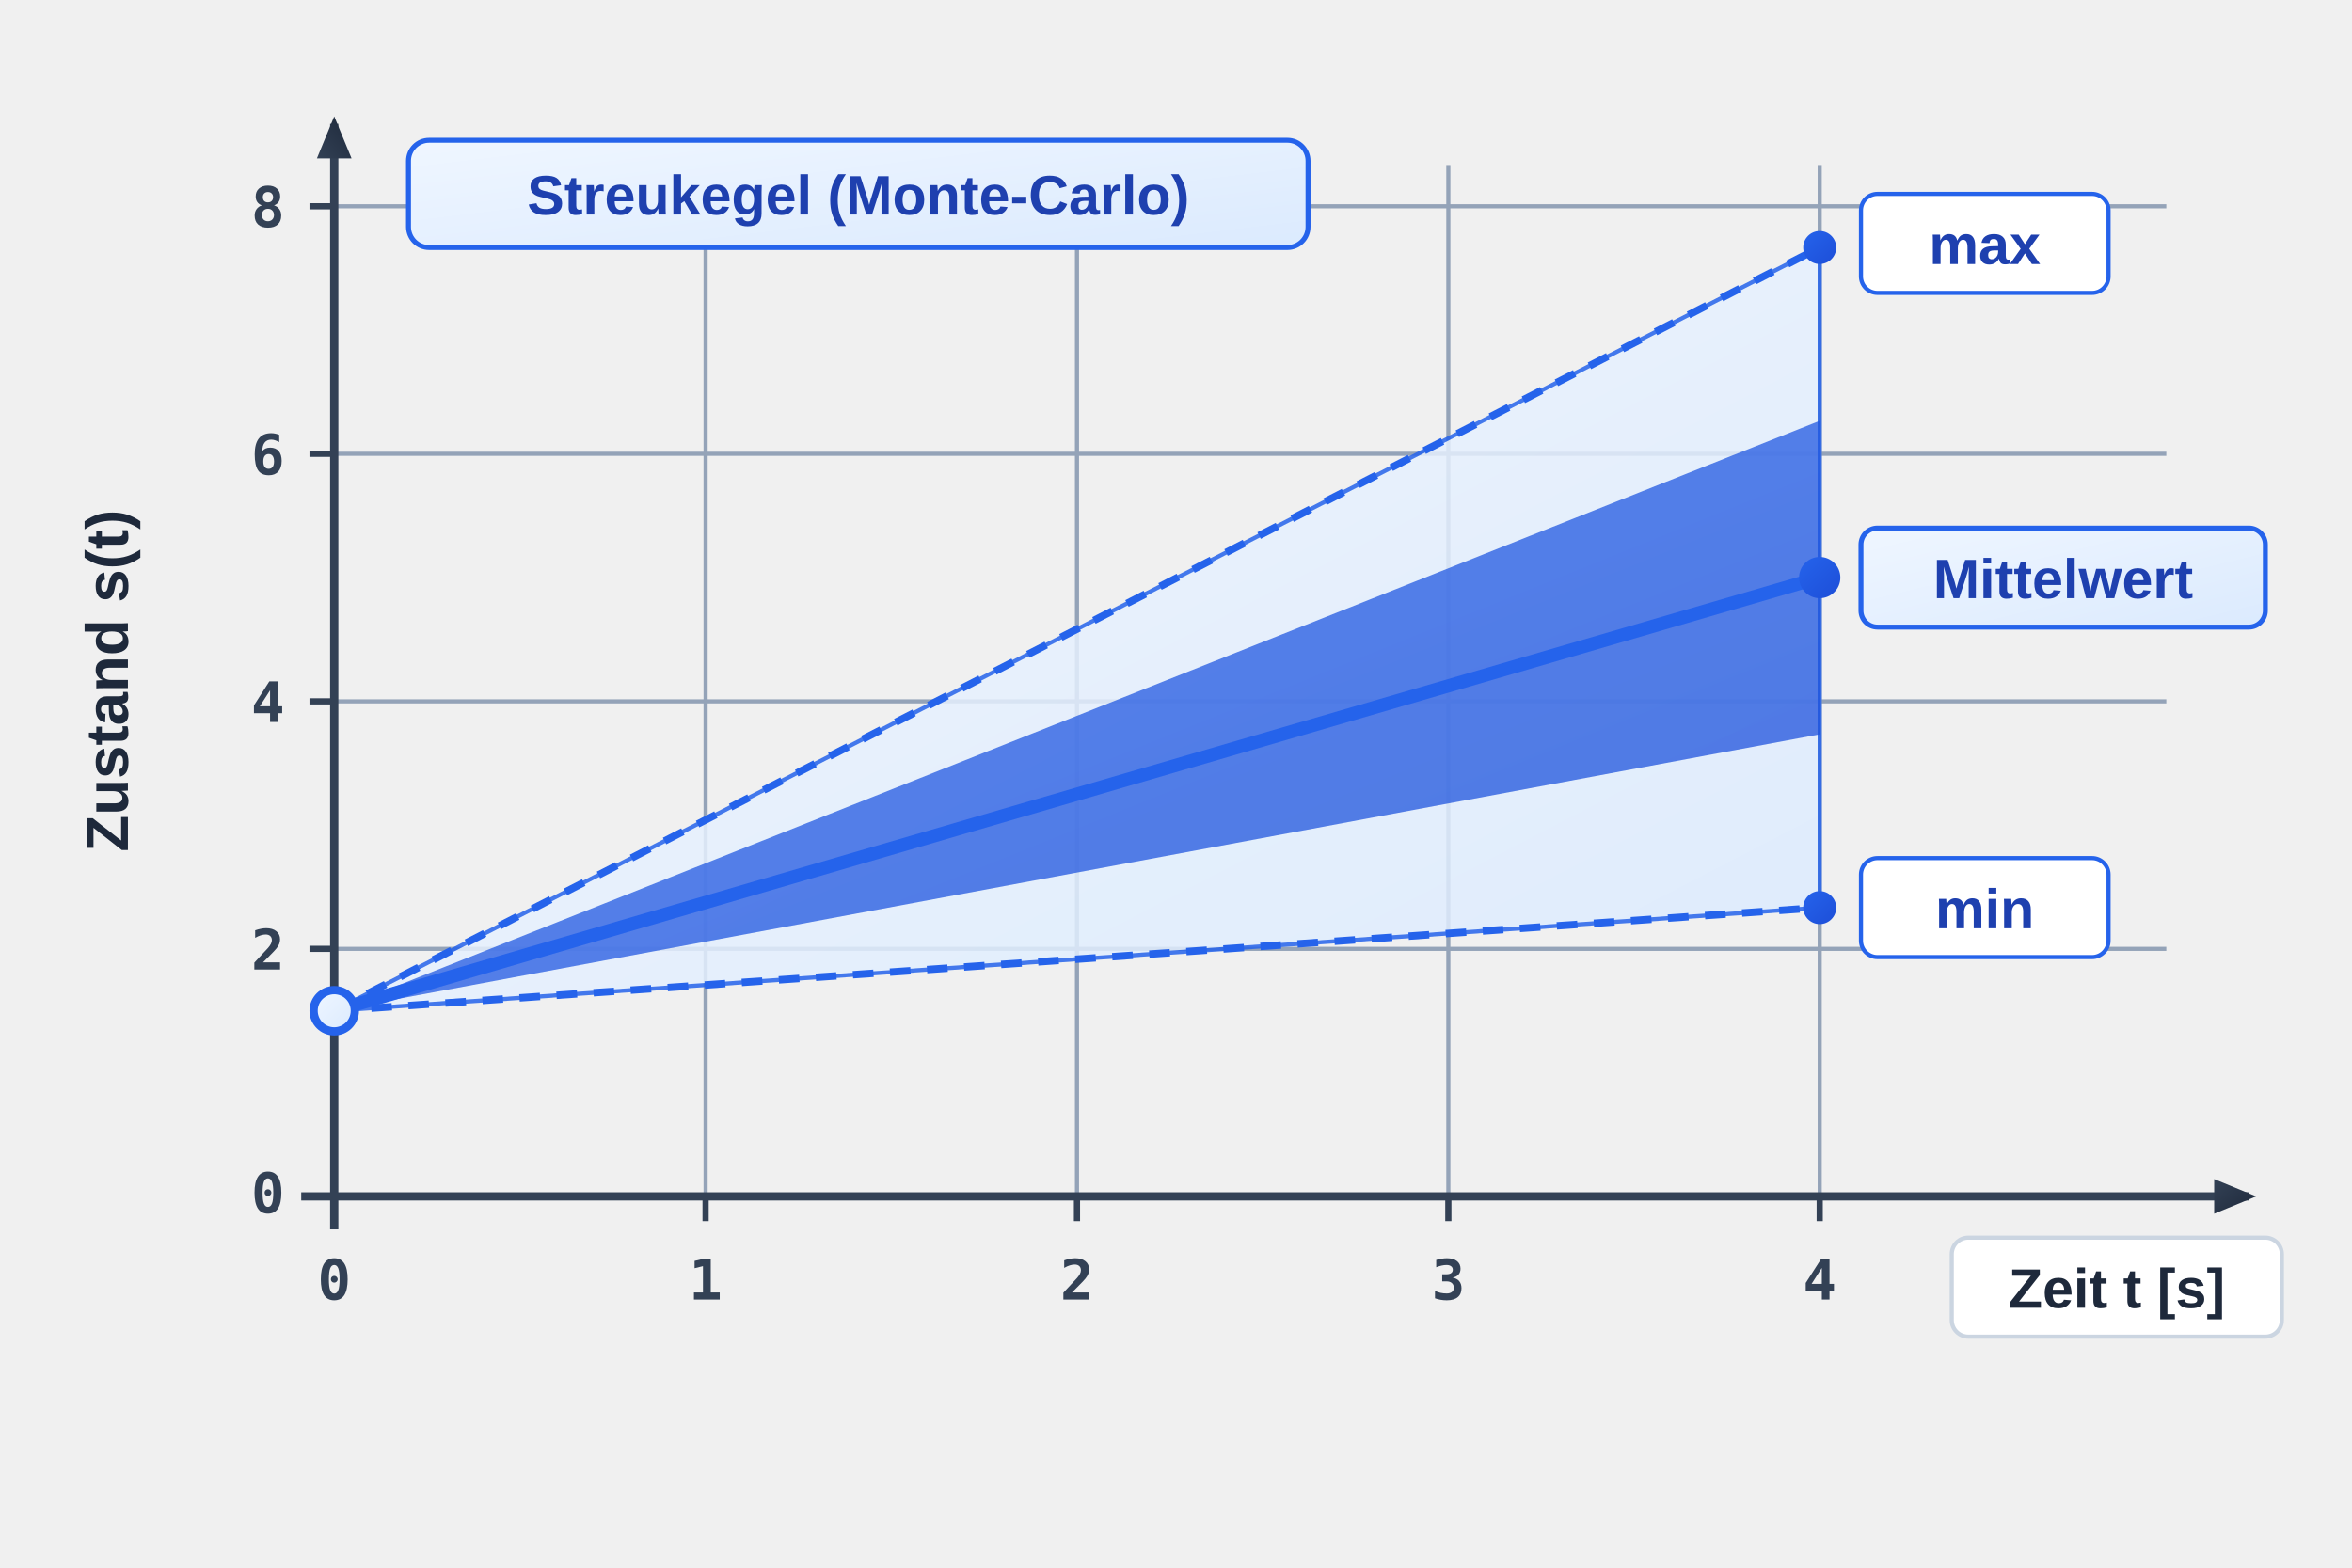
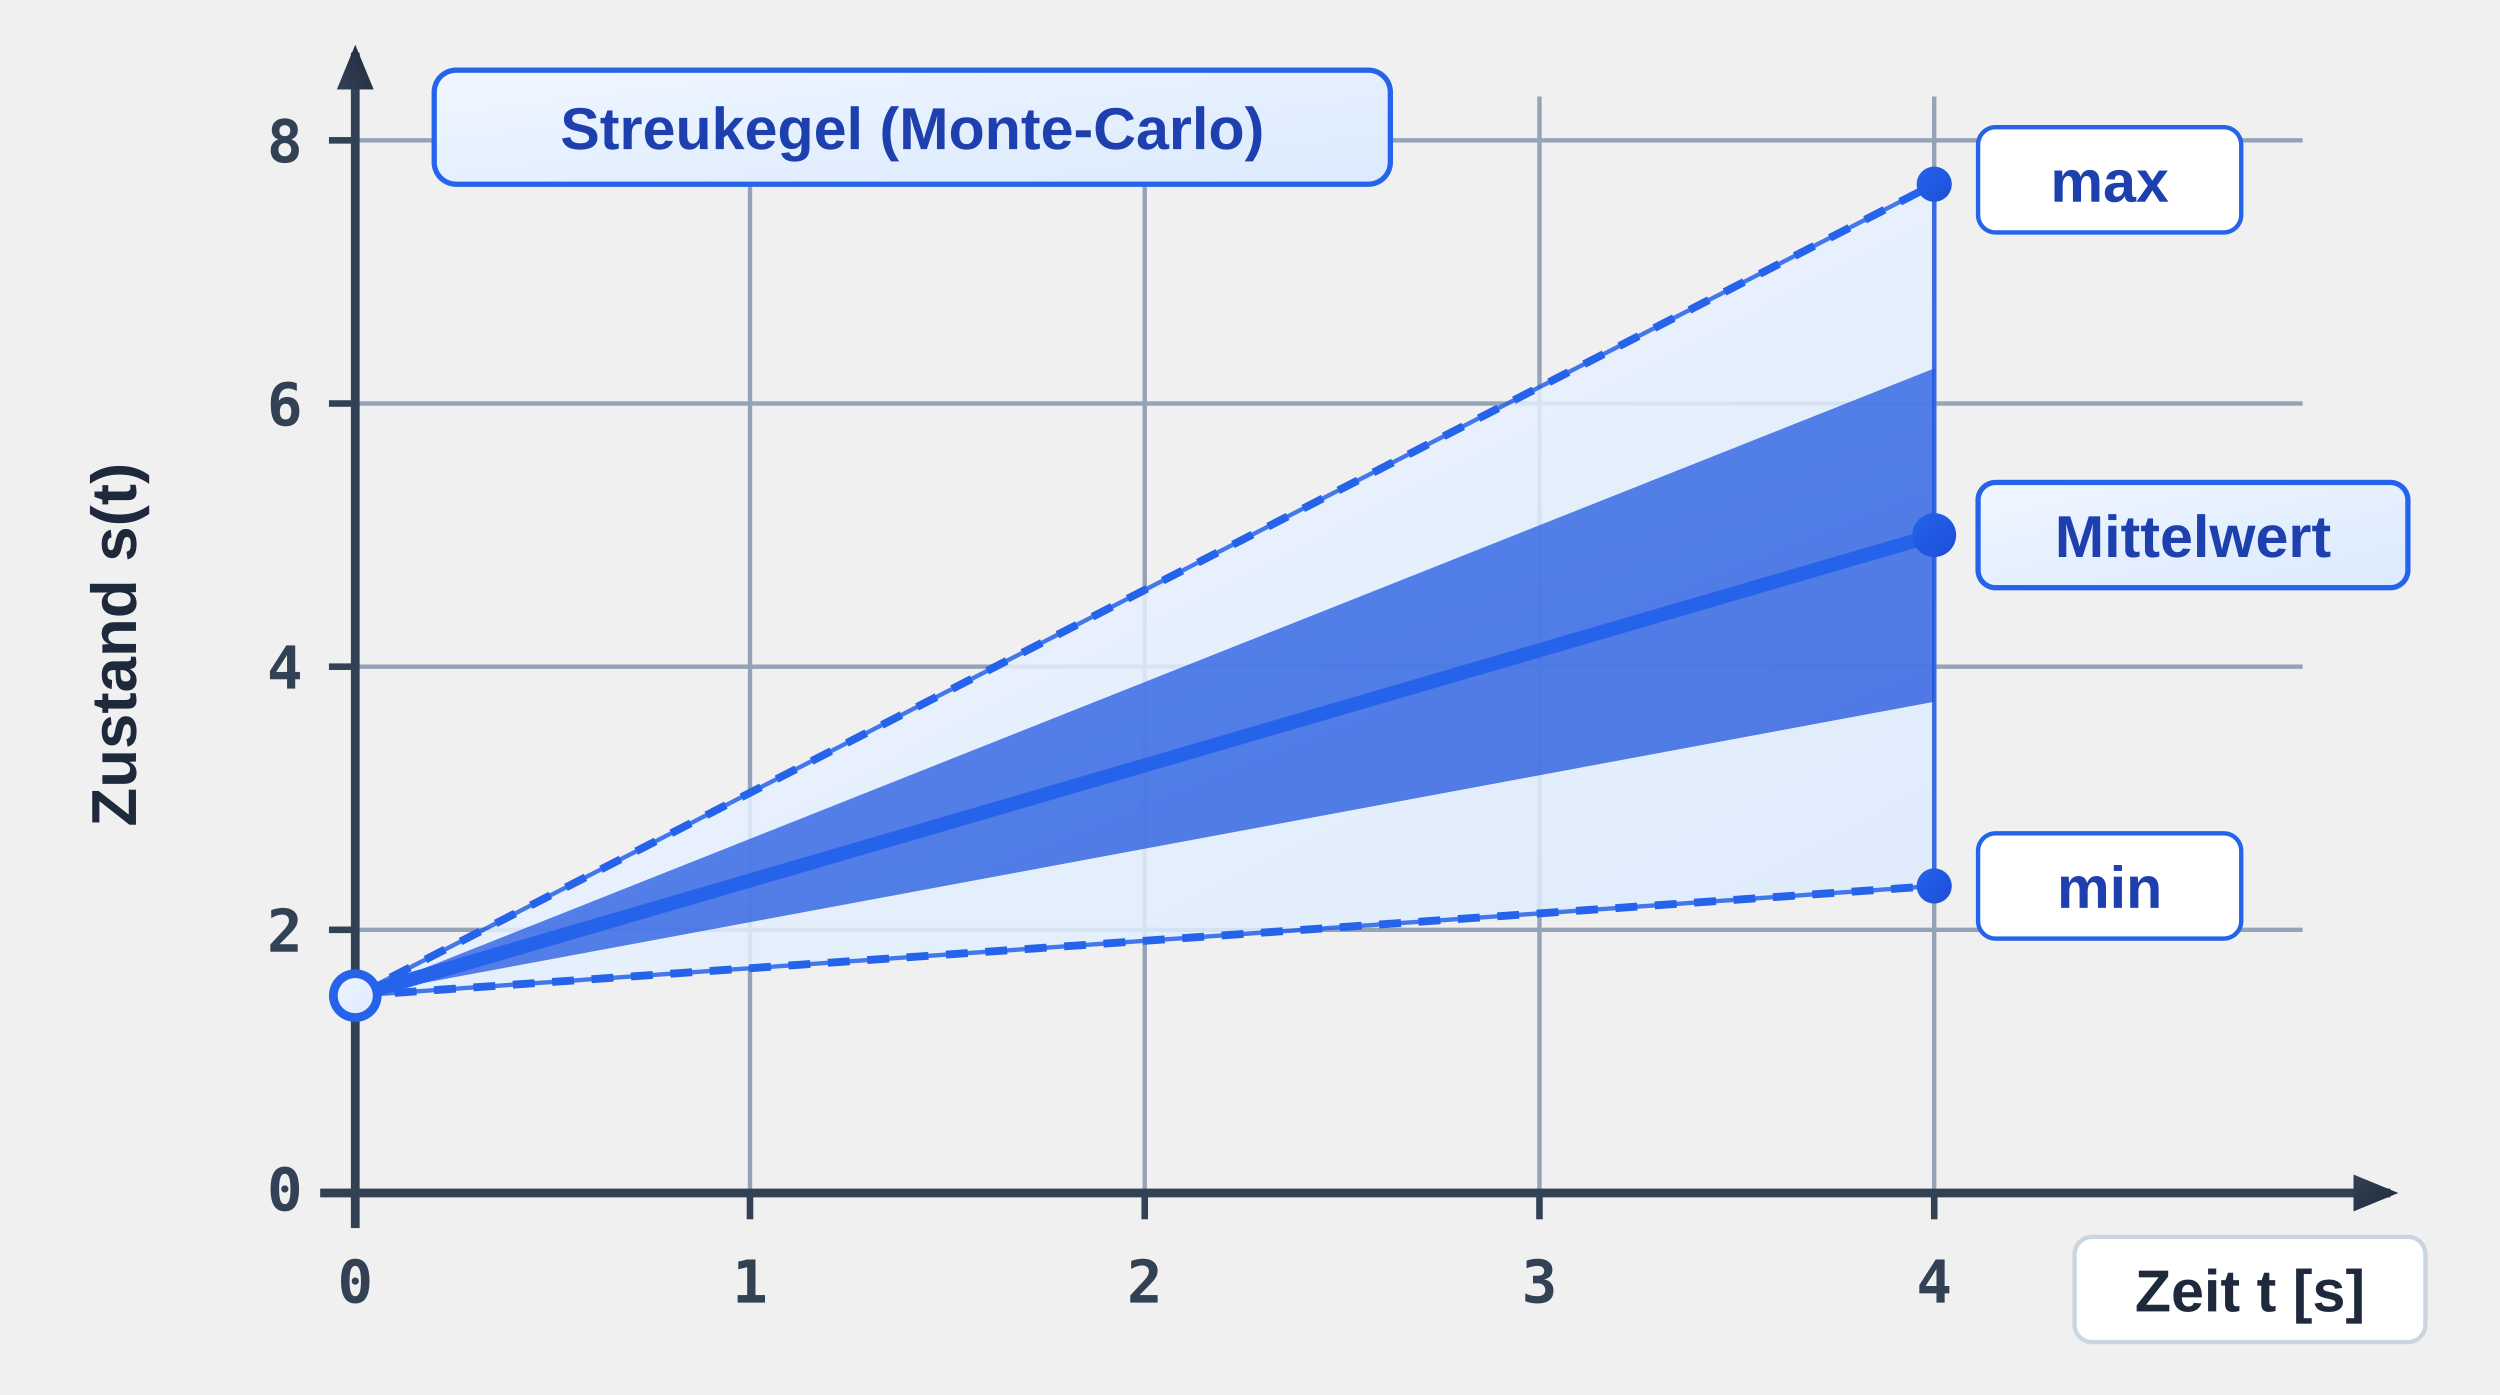
- <svg xmlns="http://www.w3.org/2000/svg" viewBox="-45 0 570 380" width="570" height="380">
+ <svg xmlns="http://www.w3.org/2000/svg" viewBox="-45 18 570 318" width="570" height="318">
  <defs>
    <linearGradient id="grad-sem-primary" x1="0%" y1="0%" x2="100%" y2="100%">
      <stop offset="0%" stop-color="#eff6ff" />
      <stop offset="100%" stop-color="#dbeafe" />
    </linearGradient>
    <linearGradient id="grad-sem-primary-fill" x1="0%" y1="0%" x2="100%" y2="100%">
      <stop offset="0%" stop-color="#2563eb" />
      <stop offset="100%" stop-color="#1d4ed8" />
    </linearGradient>
    <linearGradient id="grad-sem-card" x1="0%" y1="0%" x2="100%" y2="100%">
      <stop offset="0%" stop-color="#ffffff" />
      <stop offset="100%" stop-color="#f1f5f9" />
    </linearGradient>
    <linearGradient id="grad-sem-muted" x1="0%" y1="0%" x2="100%" y2="100%">
      <stop offset="0%" stop-color="#f8fafc" />
      <stop offset="100%" stop-color="#e2e8f0" />
    </linearGradient>
    <linearGradient id="grad-sem-muted-fill" x1="0%" y1="0%" x2="100%" y2="100%">
      <stop offset="0%" stop-color="#475569" />
      <stop offset="100%" stop-color="#334155" />
    </linearGradient>
    <linearGradient id="grad-sem-neutral" x1="0%" y1="0%" x2="100%" y2="100%">
      <stop offset="0%" stop-color="#ffffff" />
      <stop offset="100%" stop-color="#f8fafc" />
    </linearGradient>
    <linearGradient id="grad-sem-neutral-fill" x1="0%" y1="0%" x2="100%" y2="100%">
      <stop offset="0%" stop-color="#334155" />
      <stop offset="100%" stop-color="#1e293b" />
    </linearGradient>
    <marker id="arrowAxis" viewBox="0 0 10 10" refX="7" refY="5" markerWidth="6" markerHeight="6" orient="auto-start-reverse">
      <path class="sem-neutral-fill" d="M 0 1.5 L 8.5 5 L 0 8.5 z" />
    </marker>
    <style>
      
/* @svg-palette:start */
      .sem-primary { fill: url(#grad-sem-primary); stroke: #2563eb; }
      .sem-primary-bg { fill: url(#grad-sem-primary); stroke: none; }
      .sem-primary-stroke { stroke: #2563eb; }
      .sem-primary-fill { fill: url(#grad-sem-primary-fill); }
      .sem-primary-text { fill: #1e40af; }
      .sem-card { fill: url(#grad-sem-card); stroke: #cbd5e1; }
      .sem-card-bg { fill: url(#grad-sem-card); stroke: none; }
      .sem-card-stroke { stroke: #cbd5e1; }
      .sem-card-fill { fill: #cbd5e1; }
      .sem-card-text { fill: #1e293b; }
      .sem-muted { fill: url(#grad-sem-muted); stroke: #94a3b8; }
      .sem-muted-bg { fill: url(#grad-sem-muted); stroke: none; }
      .sem-muted-stroke { stroke: #94a3b8; }
      .sem-muted-fill { fill: url(#grad-sem-muted-fill); }
      .sem-muted-text { fill: #334155; }
      .sem-neutral { fill: url(#grad-sem-neutral); stroke: #334155; }
      .sem-neutral-bg { fill: url(#grad-sem-neutral); stroke: none; }
      .sem-neutral-stroke { stroke: #334155; }
      .sem-neutral-fill { fill: url(#grad-sem-neutral-fill); }
      .sem-neutral-text { fill: #0f172a; }
      /* @svg-palette:end */
text { font-family: 'Segoe UI', Arial, sans-serif; }
      .code { font-family: 'Consolas', monospace; font-weight: bold; }
    </style>
  </defs>
  <line class="sem-muted-stroke" x1="36" y1="230" x2="480" y2="230" stroke-width="1" />
  <line class="sem-muted-stroke" x1="36" y1="170" x2="480" y2="170" stroke-width="1" />
  <line class="sem-muted-stroke" x1="36" y1="110" x2="480" y2="110" stroke-width="1" />
  <line class="sem-muted-stroke" x1="36" y1="50" x2="480" y2="50" stroke-width="1" />
  <line class="sem-muted-stroke" x1="126" y1="40" x2="126" y2="290" stroke-width="1" />
  <line class="sem-muted-stroke" x1="216" y1="40" x2="216" y2="290" stroke-width="1" />
  <line class="sem-muted-stroke" x1="306" y1="40" x2="306" y2="290" stroke-width="1" />
  <line class="sem-muted-stroke" x1="396" y1="40" x2="396" y2="290" stroke-width="1" />
  <polygon class="sem-primary" points="36,245 396,60 396,220" opacity="0.85" stroke="none" />
  <polygon class="sem-primary-fill" points="36,245 396,102 396,178" opacity="0.75" />
  <line class="sem-neutral-stroke" x1="36" y1="298" x2="36" y2="30" stroke-width="2" marker-end="url(#arrowAxis)" />
  <line class="sem-neutral-stroke" x1="28" y1="290" x2="500" y2="290" stroke-width="2" marker-end="url(#arrowAxis)" />
  <line class="sem-neutral-stroke" x1="30" y1="230" x2="36" y2="230" stroke-width="1.5" />
  <line class="sem-neutral-stroke" x1="30" y1="170" x2="36" y2="170" stroke-width="1.5" />
  <line class="sem-neutral-stroke" x1="30" y1="110" x2="36" y2="110" stroke-width="1.5" />
  <line class="sem-neutral-stroke" x1="30" y1="50" x2="36" y2="50" stroke-width="1.5" />
  <line class="sem-neutral-stroke" x1="126" y1="290" x2="126" y2="296" stroke-width="1.5" />
  <line class="sem-neutral-stroke" x1="216" y1="290" x2="216" y2="296" stroke-width="1.5" />
  <line class="sem-neutral-stroke" x1="306" y1="290" x2="306" y2="296" stroke-width="1.5" />
  <line class="sem-neutral-stroke" x1="396" y1="290" x2="396" y2="296" stroke-width="1.5" />
  <line class="sem-primary-stroke" x1="36" y1="245" x2="396" y2="60" stroke-width="1.8" stroke-dasharray="5,4" />
  <line class="sem-primary-stroke" x1="36" y1="245" x2="396" y2="220" stroke-width="1.8" stroke-dasharray="5,4" />
  <line class="sem-primary-stroke" x1="36" y1="245" x2="396" y2="140" stroke-width="3.2" />
  <circle class="sem-primary" cx="36" cy="245" r="5" stroke-width="2" />
  <circle class="sem-primary-fill" cx="396" cy="60" r="4" />
  <circle class="sem-primary-fill" cx="396" cy="140" r="5" />
  <circle class="sem-primary-fill" cx="396" cy="220" r="4" />
  <rect class="sem-primary" x="54" y="34" width="218" height="26" rx="5" stroke-width="1.2" />
  <text class="sem-primary-text" x="163" y="52" font-size="13.5" font-weight="bold" text-anchor="middle">Streukegel (Monte-Carlo)</text>
  <rect class="sem-primary-stroke" x="406" y="47" width="60" height="24" rx="4" fill="#FFFFFF" stroke-width="1" />
  <text class="sem-primary-text" x="436" y="64" font-size="13.5" font-weight="bold" text-anchor="middle">max</text>
  <rect class="sem-primary" x="406" y="128" width="98" height="24" rx="4" stroke-width="1.2" />
  <text class="sem-primary-text" x="455" y="145" font-size="13.5" font-weight="bold" text-anchor="middle">Mittelwert</text>
  <rect class="sem-primary-stroke" x="406" y="208" width="60" height="24" rx="4" fill="#FFFFFF" stroke-width="1" />
  <text class="sem-primary-text" x="436" y="225" font-size="13.5" font-weight="bold" text-anchor="middle">min</text>
  <text class="sem-card-text" x="-14" y="165" font-size="14.5" font-weight="bold" text-anchor="middle" transform="rotate(-90 -14 165)">Zustand s(t)</text>
  <text x="24" y="294" class="code sem-muted-text" font-size="13.5" text-anchor="end">0</text>
  <text x="24" y="235" class="code sem-muted-text" font-size="13.5" text-anchor="end">2</text>
  <text x="24" y="175" class="code sem-muted-text" font-size="13.5" text-anchor="end">4</text>
  <text x="24" y="115" class="code sem-muted-text" font-size="13.5" text-anchor="end">6</text>
  <text x="24" y="55" class="code sem-muted-text" font-size="13.5" text-anchor="end">8</text>
  <text x="36" y="315" class="code sem-muted-text" font-size="13.5" text-anchor="middle">0</text>
  <text x="126" y="315" class="code sem-muted-text" font-size="13.5" text-anchor="middle">1</text>
  <text x="216" y="315" class="code sem-muted-text" font-size="13.5" text-anchor="middle">2</text>
  <text x="306" y="315" class="code sem-muted-text" font-size="13.5" text-anchor="middle">3</text>
  <text x="396" y="315" class="code sem-muted-text" font-size="13.5" text-anchor="middle">4</text>
  <rect class="sem-card-stroke" x="428" y="300" width="80" height="24" rx="4" fill="#FFFFFF" stroke-width="1" />
  <text class="sem-card-text" x="468" y="317" font-size="13.5" font-weight="bold" text-anchor="middle">Zeit t [s]</text>
</svg>
